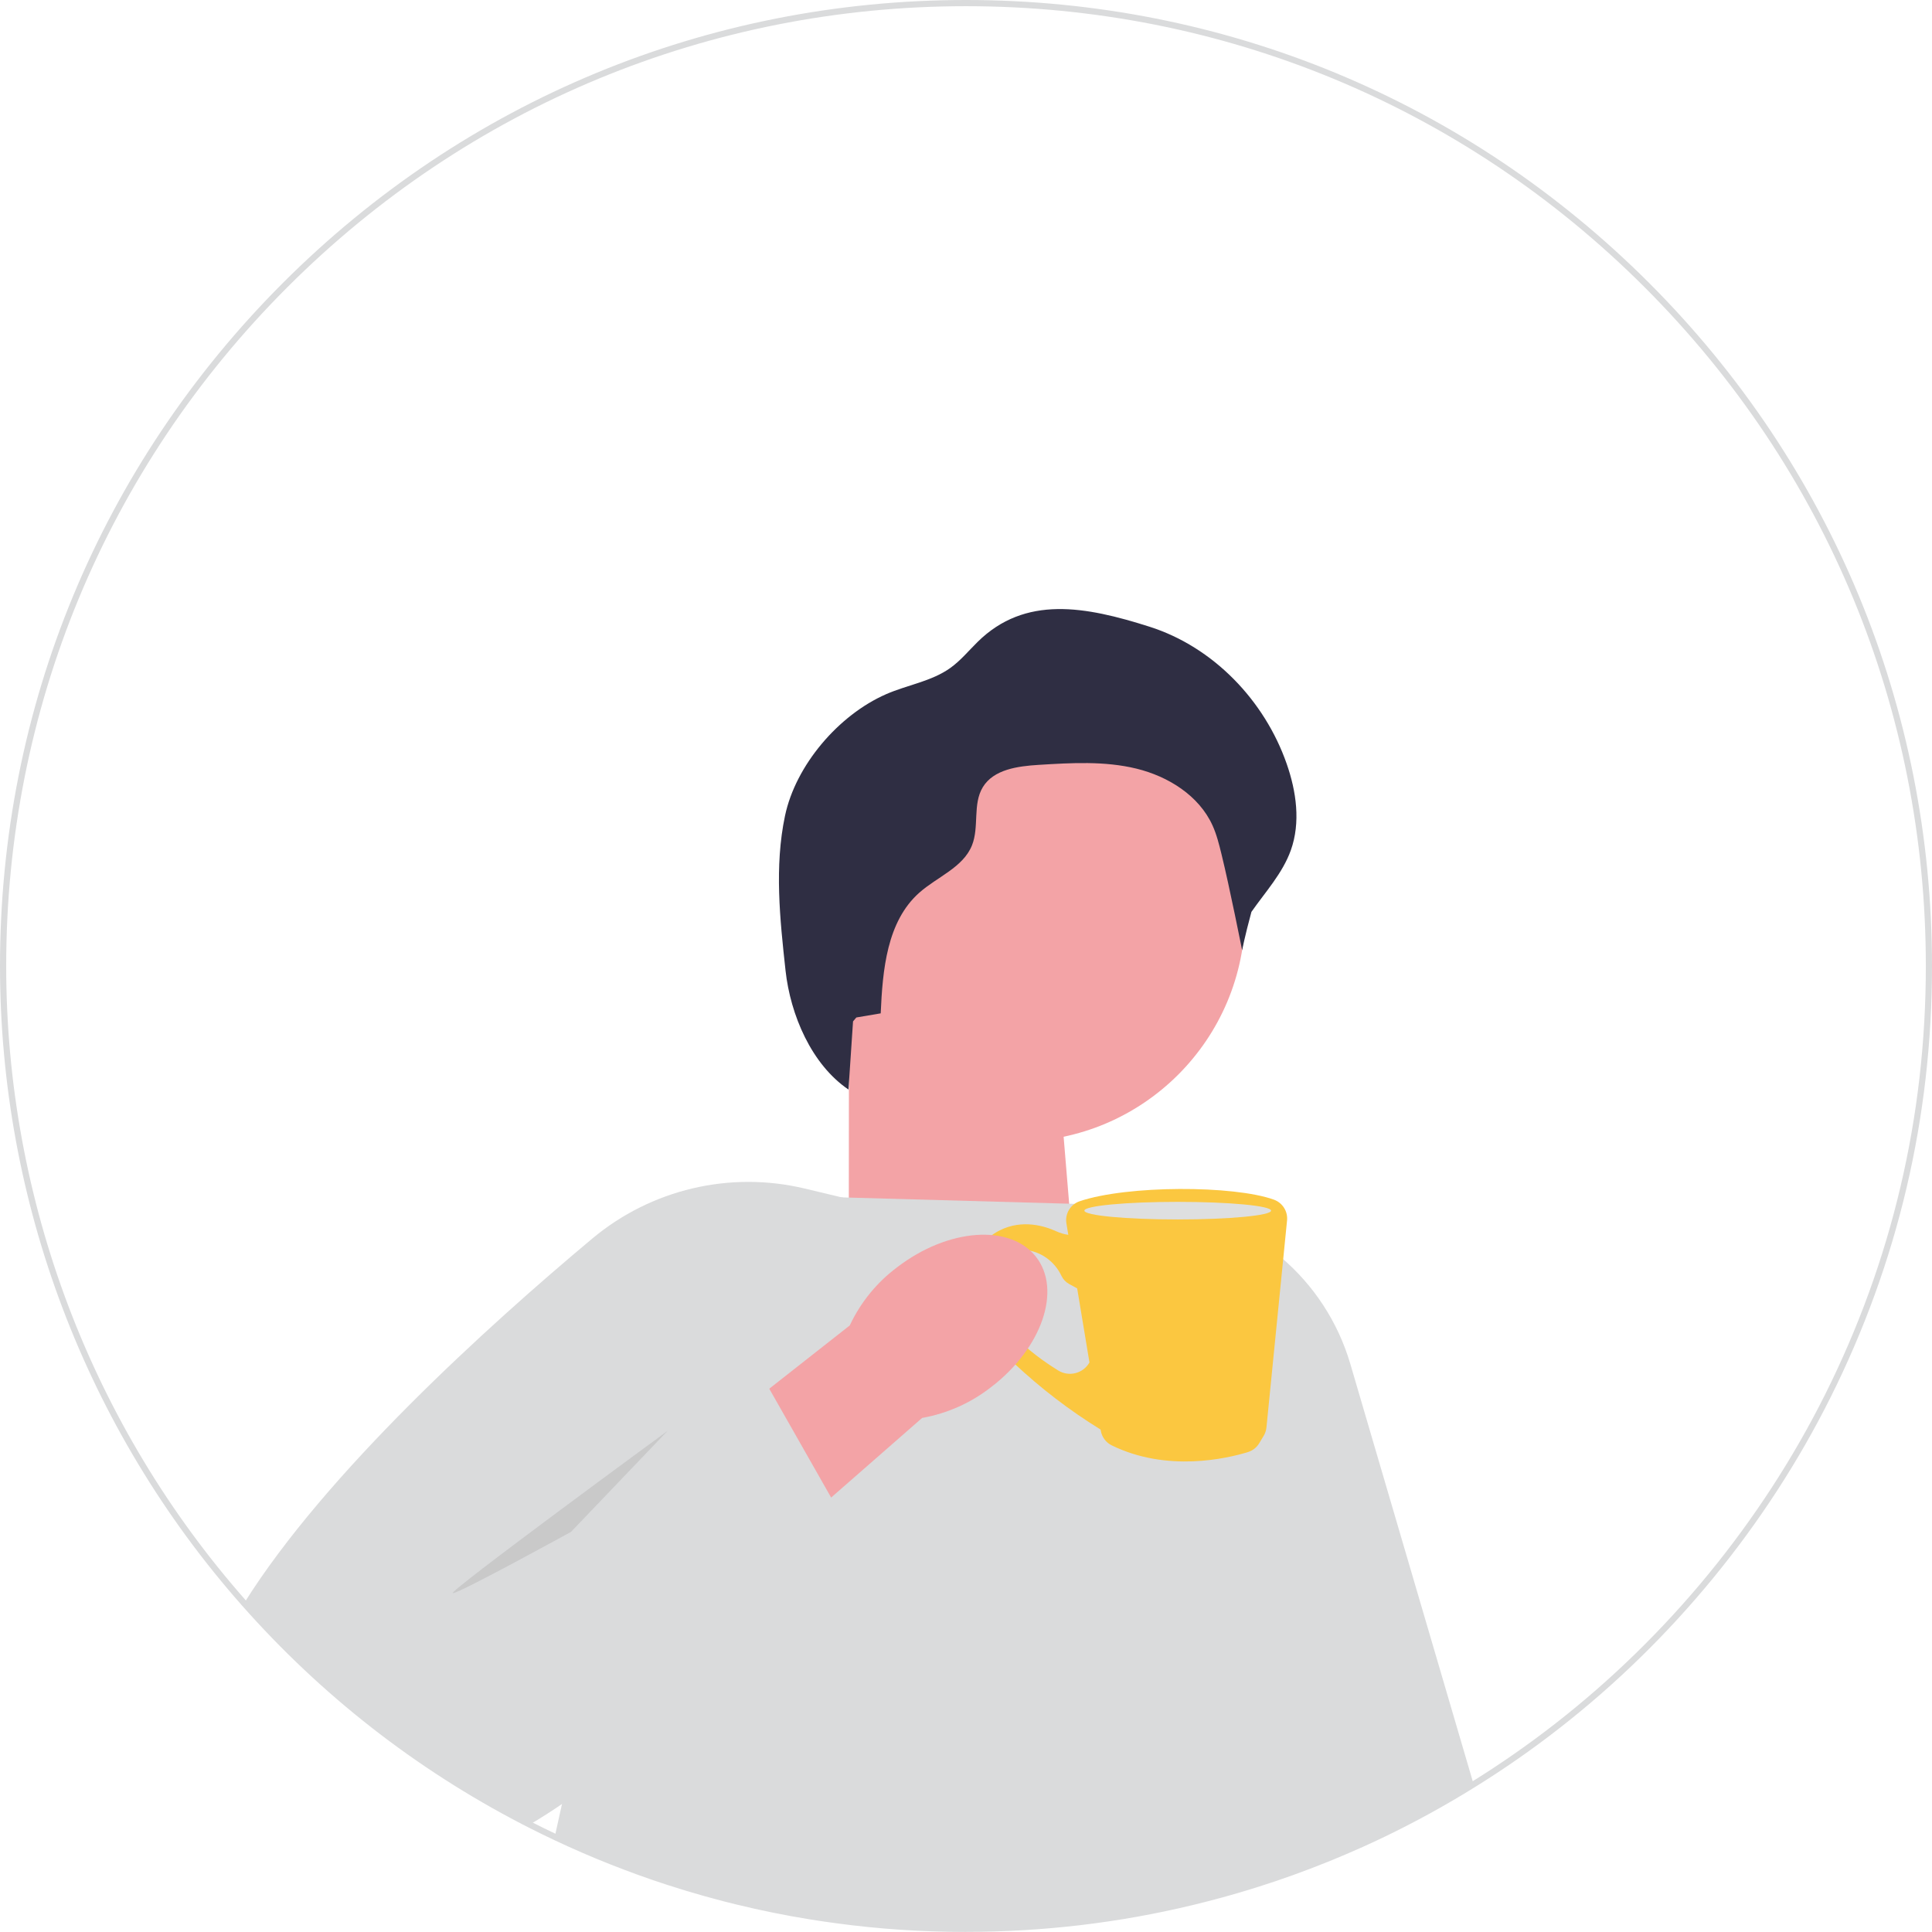
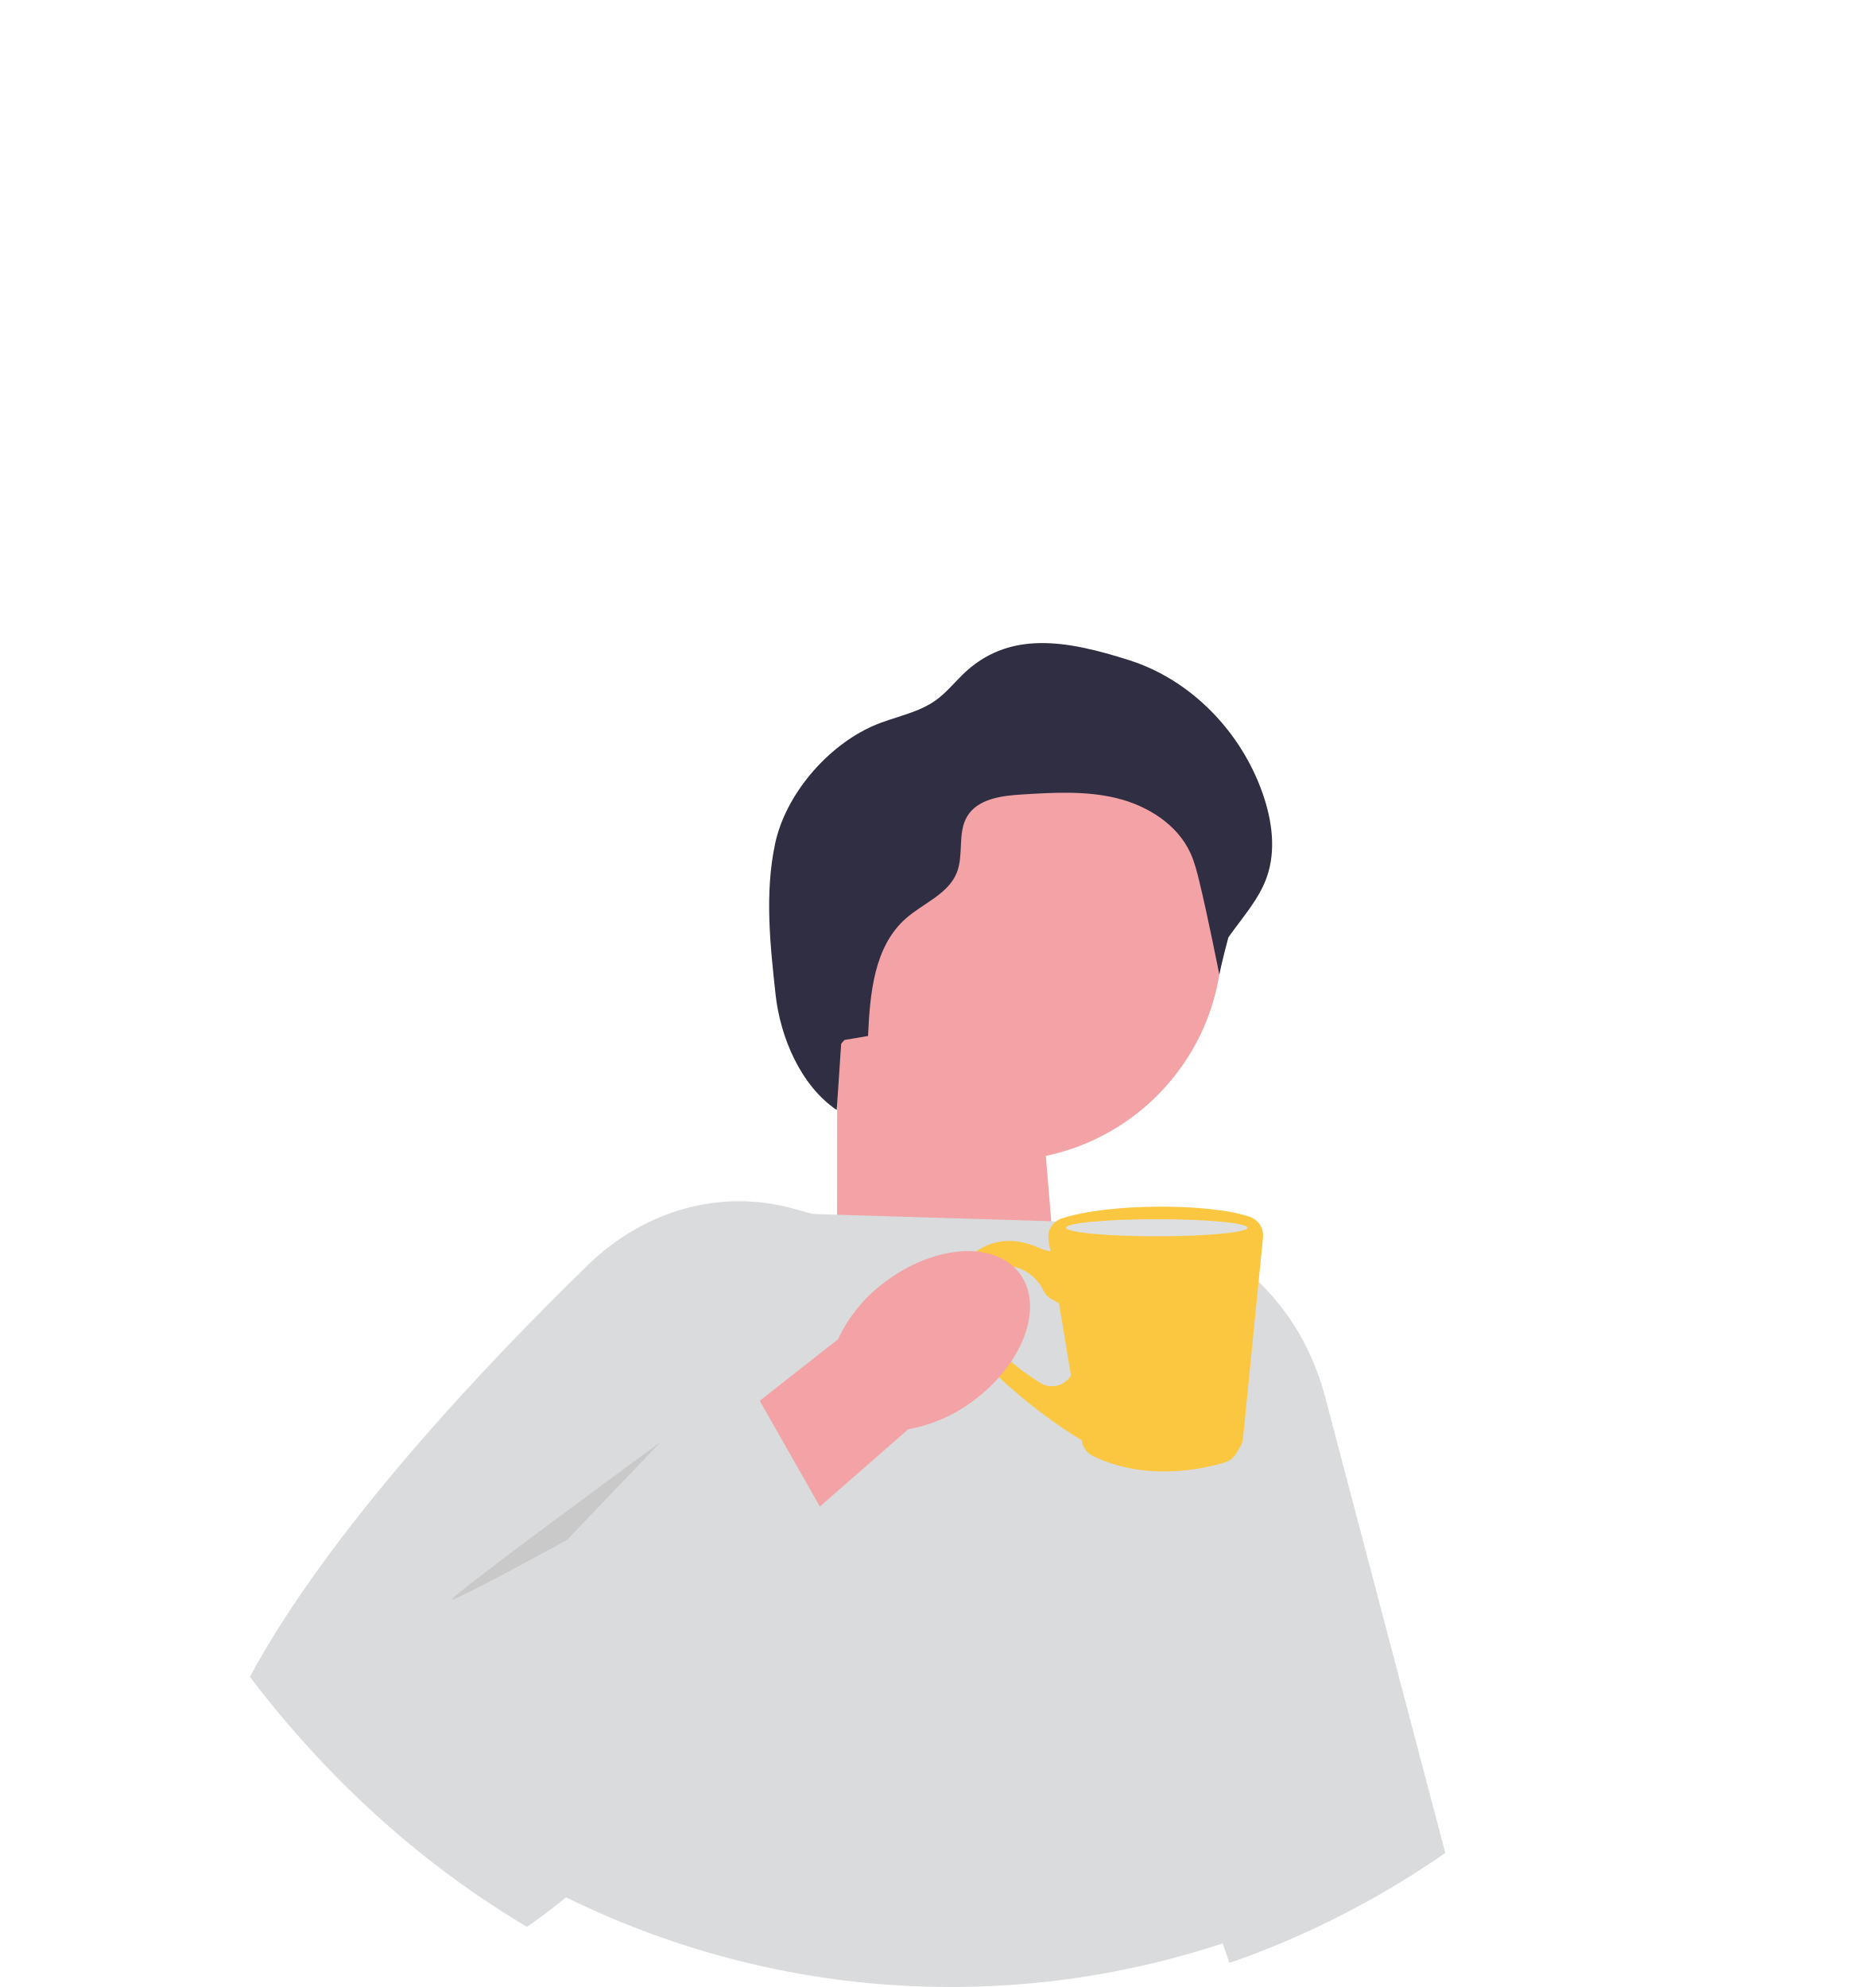
- <svg xmlns="http://www.w3.org/2000/svg" width="623.65" height="623.63" viewBox="0 0 623.65 623.63">
-   <path d="m311.82,623.63c-7.11,0-14.2-.24-21.06-.7-7.09-.47-14.19-1.19-21.12-2.14-3.05-.41-5.81-.82-8.44-1.25-7.81-1.27-15.76-2.88-23.62-4.8-2.69-.65-5.33-1.33-7.83-2.03-.88-.23-1.78-.48-2.67-.73-3.8-1.07-7.48-2.18-10.92-3.3-.22-.06-.48-.15-.74-.23-3.11-1-6.35-2.11-9.62-3.3-2.76-1-5.56-2.06-8.56-3.24-6.25-2.46-12.51-5.18-18.61-8.07-2.54-1.19-5.19-2.5-8.11-3.98-.52-.26-1.05-.53-1.57-.8l-.6-.31c-34.28-17.8-64.67-41.55-90.31-70.58C27.72,461.19,0,387.9,0,311.81c0-83.29,32.44-161.6,91.33-220.49C150.22,32.43,228.53,0,311.82,0s161.6,32.43,220.5,91.32c58.9,58.89,91.33,137.2,91.33,220.49,0,48.94-11.02,95.79-32.74,139.25-20.72,41.44-51.05,78.43-87.73,106.96-8.62,6.72-17.7,13.04-26.98,18.8-9.41,5.86-19.28,11.29-29.34,16.13-2.24,1.08-4.64,2.2-7.56,3.51l-.28.12c-.36.16-.72.32-1.08.47-2.18.97-4.4,1.92-6.59,2.82l-.99.42c-.62.26-1.2.5-1.78.72-7.43,3-14.92,5.7-22.26,8.01-.58.2-1.17.38-1.77.56l-.52.16c-6.1,1.89-12.52,3.65-19.05,5.22-23.79,5.74-48.41,8.65-73.16,8.65v.02h0l-0.0 0Zm0-621.63c-82.76,0-160.56,32.22-219.08,90.74C34.23,151.25,2,229.05,2,311.81c0,75.61,27.54,148.42,77.55,205.03,25.48,28.84,55.67,52.44,89.73,70.12l.6.31c.51.27,1.03.53,1.55.79,2.91,1.48,5.54,2.78,8.06,3.96,6.06,2.87,12.28,5.57,18.49,8.01,2.98,1.18,5.76,2.23,8.5,3.22,3.25,1.18,6.47,2.28,9.57,3.28.24.08.47.15.7.22,3.45,1.12,7.09,2.22,10.87,3.29.87.25,1.76.5,2.64.73,2.5.69,5.11,1.37,7.78,2.02,7.82,1.91,15.71,3.52,23.48,4.77,2.61.43,5.35.84,8.38,1.25,6.88.94,13.94,1.66,20.98,2.12,6.82.46,13.86.7,20.92.7,24.6,0,49.05-2.89,72.7-8.59,6.49-1.56,12.86-3.31,18.94-5.19l.52-.16c.58-.18,1.15-.35,1.73-.55,7.31-2.3,14.76-4.98,22.15-7.97.58-.23,1.14-.46,1.7-.69l1.23-.51c2.11-.87,4.25-1.79,6.37-2.73.37-.16.71-.31,1.06-.47l.28-.12c2.9-1.31,5.29-2.42,7.51-3.49,10-4.81,19.81-10.2,29.16-16.03,9.22-5.72,18.24-12.01,26.81-18.68,36.44-28.36,66.58-65.11,87.17-106.28,21.58-43.17,32.53-89.72,32.53-138.35,0-82.76-32.23-160.56-90.75-219.07C472.39,34.22,394.58,2,311.82,2Z" fill="#dadbdc" />
-   <polygon points="273.97 426.13 349.74 444.28 340.95 338.1 274.03 343.64 273.97 426.13" fill="#f3a3a6" />
-   <circle cx="328.17" cy="294.74" r="73.76" fill="#f3a3a6" />
-   <path d="m406.02,608.08c-.59.2-1.17.38-1.76.56-.17.05-.34.11-.51.16-6.25,1.94-12.59,3.67-19,5.21-23.39,5.64-47.82,8.62-72.93,8.62-7.06,0-14.06-.23-20.99-.7-7.09-.47-14.11-1.18-21.05-2.13-2.82-.38-5.62-.79-8.41-1.25-7.95-1.29-15.81-2.9-23.55-4.79-2.61-.63-5.21-1.3-7.8-2.02-.89-.23-1.78-.48-2.66-.73-3.65-1.03-7.28-2.12-10.88-3.29-.24-.07-.49-.15-.73-.23-3.22-1.04-6.42-2.14-9.6-3.29-2.86-1.03-5.7-2.11-8.53-3.23-6.29-2.48-12.47-5.16-18.55-8.04l2.34-10.6,8.11-36.72,17.61-79.78,17.8-80.62,46.77,1.3h.02l2.28.07,71.13,1.98,31.12.87,29.77,218.65h0l0-0Z" fill="#dadbdc" />
-   <path d="m475.68,575.97c-9.42,5.87-19.19,11.24-29.25,16.08-2.49,1.2-5.01,2.36-7.54,3.5-.45.2-.89.4-1.34.59-2.18.97-4.37,1.91-6.58,2.82h0l-.99.42c-.58.24-1.16.48-1.75.71-7.27,2.94-14.67,5.62-22.2,7.99-.59.2-1.17.38-1.76.56l-65.24-166.93-4.41-11.27-12.3-31.49-4.08-10.43,26.93.42,31.09.49c28.22,3.61,51.62,23.58,59.63,50.87l39.8,135.67h-.01v-0Z" fill="#dadbdc" />
-   <path d="m276.43,328.44c2.62-.44,5.24-.89,7.86-1.33.62-14.01,1.97-29.64,12.46-38.95,5.78-5.13,14.14-8.12,17.01-15.3,2.38-5.95.16-13.26,3.48-18.74,3.49-5.77,11.29-6.8,18.03-7.22,10.55-.65,21.29-1.29,31.56,1.21,10.27,2.51,20.18,8.69,24.56,18.31,1.35,2.96,2.13,6.15,2.91,9.31,2.63,10.69,6.66,31.03,6.66,31.03,0,0,.78-4.21,3-12.4,4.53-6.48,10.06-12.46,12.72-19.9,3.2-8.96,1.79-18.97-1.35-27.94-7.13-20.41-23.67-37.66-44.27-44.22-20.61-6.55-40.1-10.26-55.5,4.92-2.89,2.85-5.49,6.03-8.79,8.39-6.1,4.37-13.89,5.47-20.77,8.49-15.31,6.72-29.15,22.88-32.6,39.24-3.45,16.36-1.65,33.31.17,49.94,1.57,14.34,8.38,30.33,20.32,38.43.49-7.34.98-14.67,1.47-22.01l1.06-1.25h.01v-.01Z" fill="#2f2e43" />
-   <path d="m317.26,397.4l-.72,1.18-20.14,32.92-29.86,48.84-6.05,9.89-22.06,36.08s-7.16,10.07-19.24,22.98l-.04.04c-4.39,4.68-9.42,9.73-14.99,14.8-.04.05-.08.09-.13.12-6.8,6.2-14.4,12.43-22.62,18.08-3.38,2.33-6.86,4.55-10.42,6.63-.73-.36-1.45-.74-2.17-1.11-34.22-17.77-64.72-41.71-90.02-70.35,26.41-42.18,78.67-89.48,112.34-117.65,19.05-15.95,44.5-21.96,68.66-16.18l11.9,2.84,2.3.55,43.26,10.34h-0Z" fill="#dadbdc" />
-   <path d="m411.22,387.25c-12.97-4.67-47.3-4.69-62.7.51-2.99,1.01-4.8,4.05-4.28,7.16l.61,3.69c-1.34-.2-2.65-.58-3.89-1.15-3.67-1.68-10.9-3.96-18.2-.32-5.1,2.54-8.69,7.33-9.95,12.9-3.01,13.32,4.58,20.69,4.58,20.69l10.11,9.49c8.47,7.94,17.71,15.02,27.58,21.12l.2.12-3.6-21.66c-2.03,3.57-6.62,4.74-10.11,2.58-8.82-5.46-23.23-16.4-21.48-28.82,1.22-8.66,6.03-10.5,10.65-10.11,5.17.44,9.68,3.69,11.89,8.38.53,1.12,1.4,2.04,2.48,2.64l2.6,1.42,7.62,45.91c.34,2.06,1.66,3.84,3.53,4.76,17.92,8.79,37.26,4.23,43.95,2.18,1.53-.47,2.84-1.48,3.66-2.86l1.44-2.39c.5-.82.8-1.75.9-2.7l6.65-66.82c.29-2.95-1.46-5.71-4.25-6.72h.01Z" fill="#fbc740" />
-   <ellipse cx="380.17" cy="390.8" rx="30.13" ry="2.84" fill="#dedfe0" />
-   <path id="uuid-add59a10-2c6d-45b5-a06d-26741c0f8cf5-1195" d="m319.98,447.72c16.35-12.51,22.82-31.32,14.45-42.01-8.36-10.69-28.39-9.22-44.75,3.3-6.6,4.91-11.88,11.37-15.37,18.84l-68.56,53.89,27.22,32.56,64.7-56.59c8.19-1.47,15.84-4.9,22.3-9.99h.01Z" fill="#f3a3a6" />
-   <polygon points="274.62 494.54 247.5 446.84 148.81 493.28 204.03 564.26 274.62 494.54" fill="#dadbdc" />
-   <path d="m215.47,461.91s-71.94,52.67-69.28,52.38c2.66-.29,38.13-19.8,38.13-19.8l31.15-32.58h0v0Z" fill="#272223" isolation="isolate" opacity=".1" />
+ <svg xmlns="http://www.w3.org/2000/svg" width="623" height="660" viewBox="0 0 623 660" fill="none">
+   <path d="M277.97 443.13L353.74 461.28L344.95 355.1L278.03 360.64L277.97 443.13Z" fill="#F3A3A6" />
+   <path d="M332.17 385.5C372.906 385.5 405.93 352.477 405.93 311.74C405.93 271.003 372.906 237.98 332.17 237.98C291.433 237.98 258.41 271.003 258.41 311.74C258.41 352.477 291.433 385.5 332.17 385.5Z" fill="#F3A3A6" />
+   <path d="M410 644.189C409.41 644.406 408.83 644.602 408.24 644.797C408.07 644.852 407.9 644.917 407.729 644.971C401.478 647.079 395.137 648.959 388.725 650.633C365.33 656.762 340.895 660 315.779 660C308.718 660 301.716 659.75 294.785 659.239C287.693 658.729 280.672 657.957 273.73 656.925C270.909 656.512 268.109 656.066 265.318 655.566C257.366 654.165 249.505 652.415 241.763 650.361C239.152 649.677 236.552 648.948 233.961 648.166C233.071 647.916 232.181 647.644 231.301 647.373C227.65 646.253 224.019 645.069 220.418 643.798C220.178 643.722 219.928 643.635 219.688 643.548C216.467 642.418 213.267 641.222 210.086 639.973C207.225 638.853 204.385 637.68 201.554 636.463C195.263 633.768 189.081 630.855 183 627.726L185.341 616.207L193.452 576.304L211.066 489.608L228.87 402L275.65 403.413H275.67L277.951 403.489L349.097 405.64L380.223 406.586L410 644.189Z" fill="#DADBDC" />
+   <path d="M479.99 615.489C470.537 622.049 460.733 628.05 450.638 633.459C448.139 634.801 445.61 636.097 443.071 637.371C442.62 637.594 442.178 637.818 441.727 638.03C439.539 639.114 437.341 640.165 435.124 641.182L434.13 641.651C433.548 641.919 432.966 642.188 432.374 642.445C425.079 645.73 417.653 648.726 410.097 651.374C409.505 651.598 408.923 651.799 408.33 652L342.863 465.444L338.437 452.849L326.094 417.656L322 406L349.024 406.469L380.223 407.017C408.541 411.051 432.023 433.369 440.061 463.868L480 615.489L479.99 615.489Z" fill="#DADBDC" />
+   <path d="M280.43 345.44C283.05 345 285.67 344.55 288.29 344.11C288.91 330.1 290.26 314.47 300.75 305.16C306.53 300.03 314.89 297.04 317.76 289.86C320.14 283.91 317.92 276.6 321.24 271.12C324.73 265.35 332.53 264.32 339.27 263.9C349.82 263.25 360.56 262.61 370.83 265.11C381.1 267.62 391.01 273.8 395.39 283.42C396.74 286.38 397.52 289.57 398.3 292.73C400.93 303.42 404.96 323.76 404.96 323.76C404.96 323.76 405.74 319.55 407.96 311.36C412.49 304.88 418.02 298.9 420.68 291.46C423.88 282.5 422.47 272.49 419.33 263.52C412.2 243.11 395.66 225.86 375.06 219.3C354.45 212.75 334.96 209.04 319.56 224.22C316.67 227.07 314.07 230.25 310.77 232.61C304.67 236.98 296.88 238.08 290 241.1C274.69 247.82 260.85 263.98 257.4 280.34C253.95 296.7 255.75 313.65 257.57 330.28C259.14 344.62 265.95 360.61 277.89 368.71C278.38 361.37 278.87 354.04 279.36 346.7L280.42 345.45H280.43V345.44Z" fill="#2F2E43" />
+   <path d="M321 417.453L320.281 418.823L300.18 457.069L270.378 513.809L264.34 525.299L242.322 567.216C242.322 567.216 235.176 578.915 223.119 593.913L223.079 593.959C218.698 599.396 213.677 605.263 208.118 611.153C208.078 611.211 208.038 611.258 207.988 611.293C201.202 618.496 193.616 625.733 185.412 632.297C182.039 635.004 178.565 637.584 175.012 640C174.284 639.582 173.565 639.14 172.846 638.71C138.692 618.066 108.251 590.253 83 556.98C109.359 507.977 161.518 453.026 195.123 420.299C214.137 401.769 239.537 394.787 263.651 401.502L275.528 404.801L277.823 405.44L321 417.453Z" fill="#DADBDC" />
+   <path d="M415.22 404.25C402.25 399.58 367.92 399.56 352.52 404.76C349.53 405.77 347.72 408.81 348.24 411.92L348.85 415.61C347.51 415.41 346.2 415.03 344.96 414.46C341.29 412.78 334.06 410.5 326.76 414.14C321.66 416.68 318.07 421.47 316.81 427.04C313.8 440.36 321.39 447.73 321.39 447.73L331.5 457.22C339.97 465.16 349.21 472.24 359.08 478.34L359.28 478.46L355.68 456.8C353.65 460.37 349.06 461.54 345.57 459.38C336.75 453.92 322.34 442.98 324.09 430.56C325.31 421.9 330.12 420.06 334.74 420.45C339.91 420.89 344.42 424.14 346.63 428.83C347.16 429.95 348.03 430.87 349.11 431.47L351.71 432.89L359.33 478.8C359.67 480.86 360.99 482.64 362.86 483.56C380.78 492.35 400.12 487.79 406.81 485.74C408.34 485.27 409.65 484.26 410.47 482.88L411.91 480.49C412.41 479.67 412.71 478.74 412.81 477.79L419.46 410.97C419.75 408.02 418 405.26 415.21 404.25L415.22 404.25Z" fill="#FBC740" />
+   <path d="M384.17 410.64C400.81 410.64 414.3 409.368 414.3 407.8C414.3 406.231 400.81 404.96 384.17 404.96C367.53 404.96 354.04 406.231 354.04 407.8C354.04 409.368 367.53 410.64 384.17 410.64Z" fill="#DEDFE0" />
+   <path d="M323.98 464.72C340.33 452.21 346.8 433.4 338.43 422.71C330.07 412.02 310.04 413.49 293.68 426.01C287.08 430.92 281.8 437.38 278.31 444.85L209.75 498.74L236.97 531.3L301.67 474.71C309.86 473.24 317.51 469.81 323.97 464.72H323.98Z" fill="#F3A3A6" />
+   <path d="M278.62 511.54L251.5 463.84L152.81 510.28L208.03 581.26L278.62 511.54Z" fill="#DADBDC" />
+   <path opacity="0.1" d="M219.47 478.91C219.47 478.91 147.53 531.58 150.19 531.29C152.85 531 188.32 511.49 188.32 511.49L219.47 478.91Z" fill="#272223" />
</svg>
